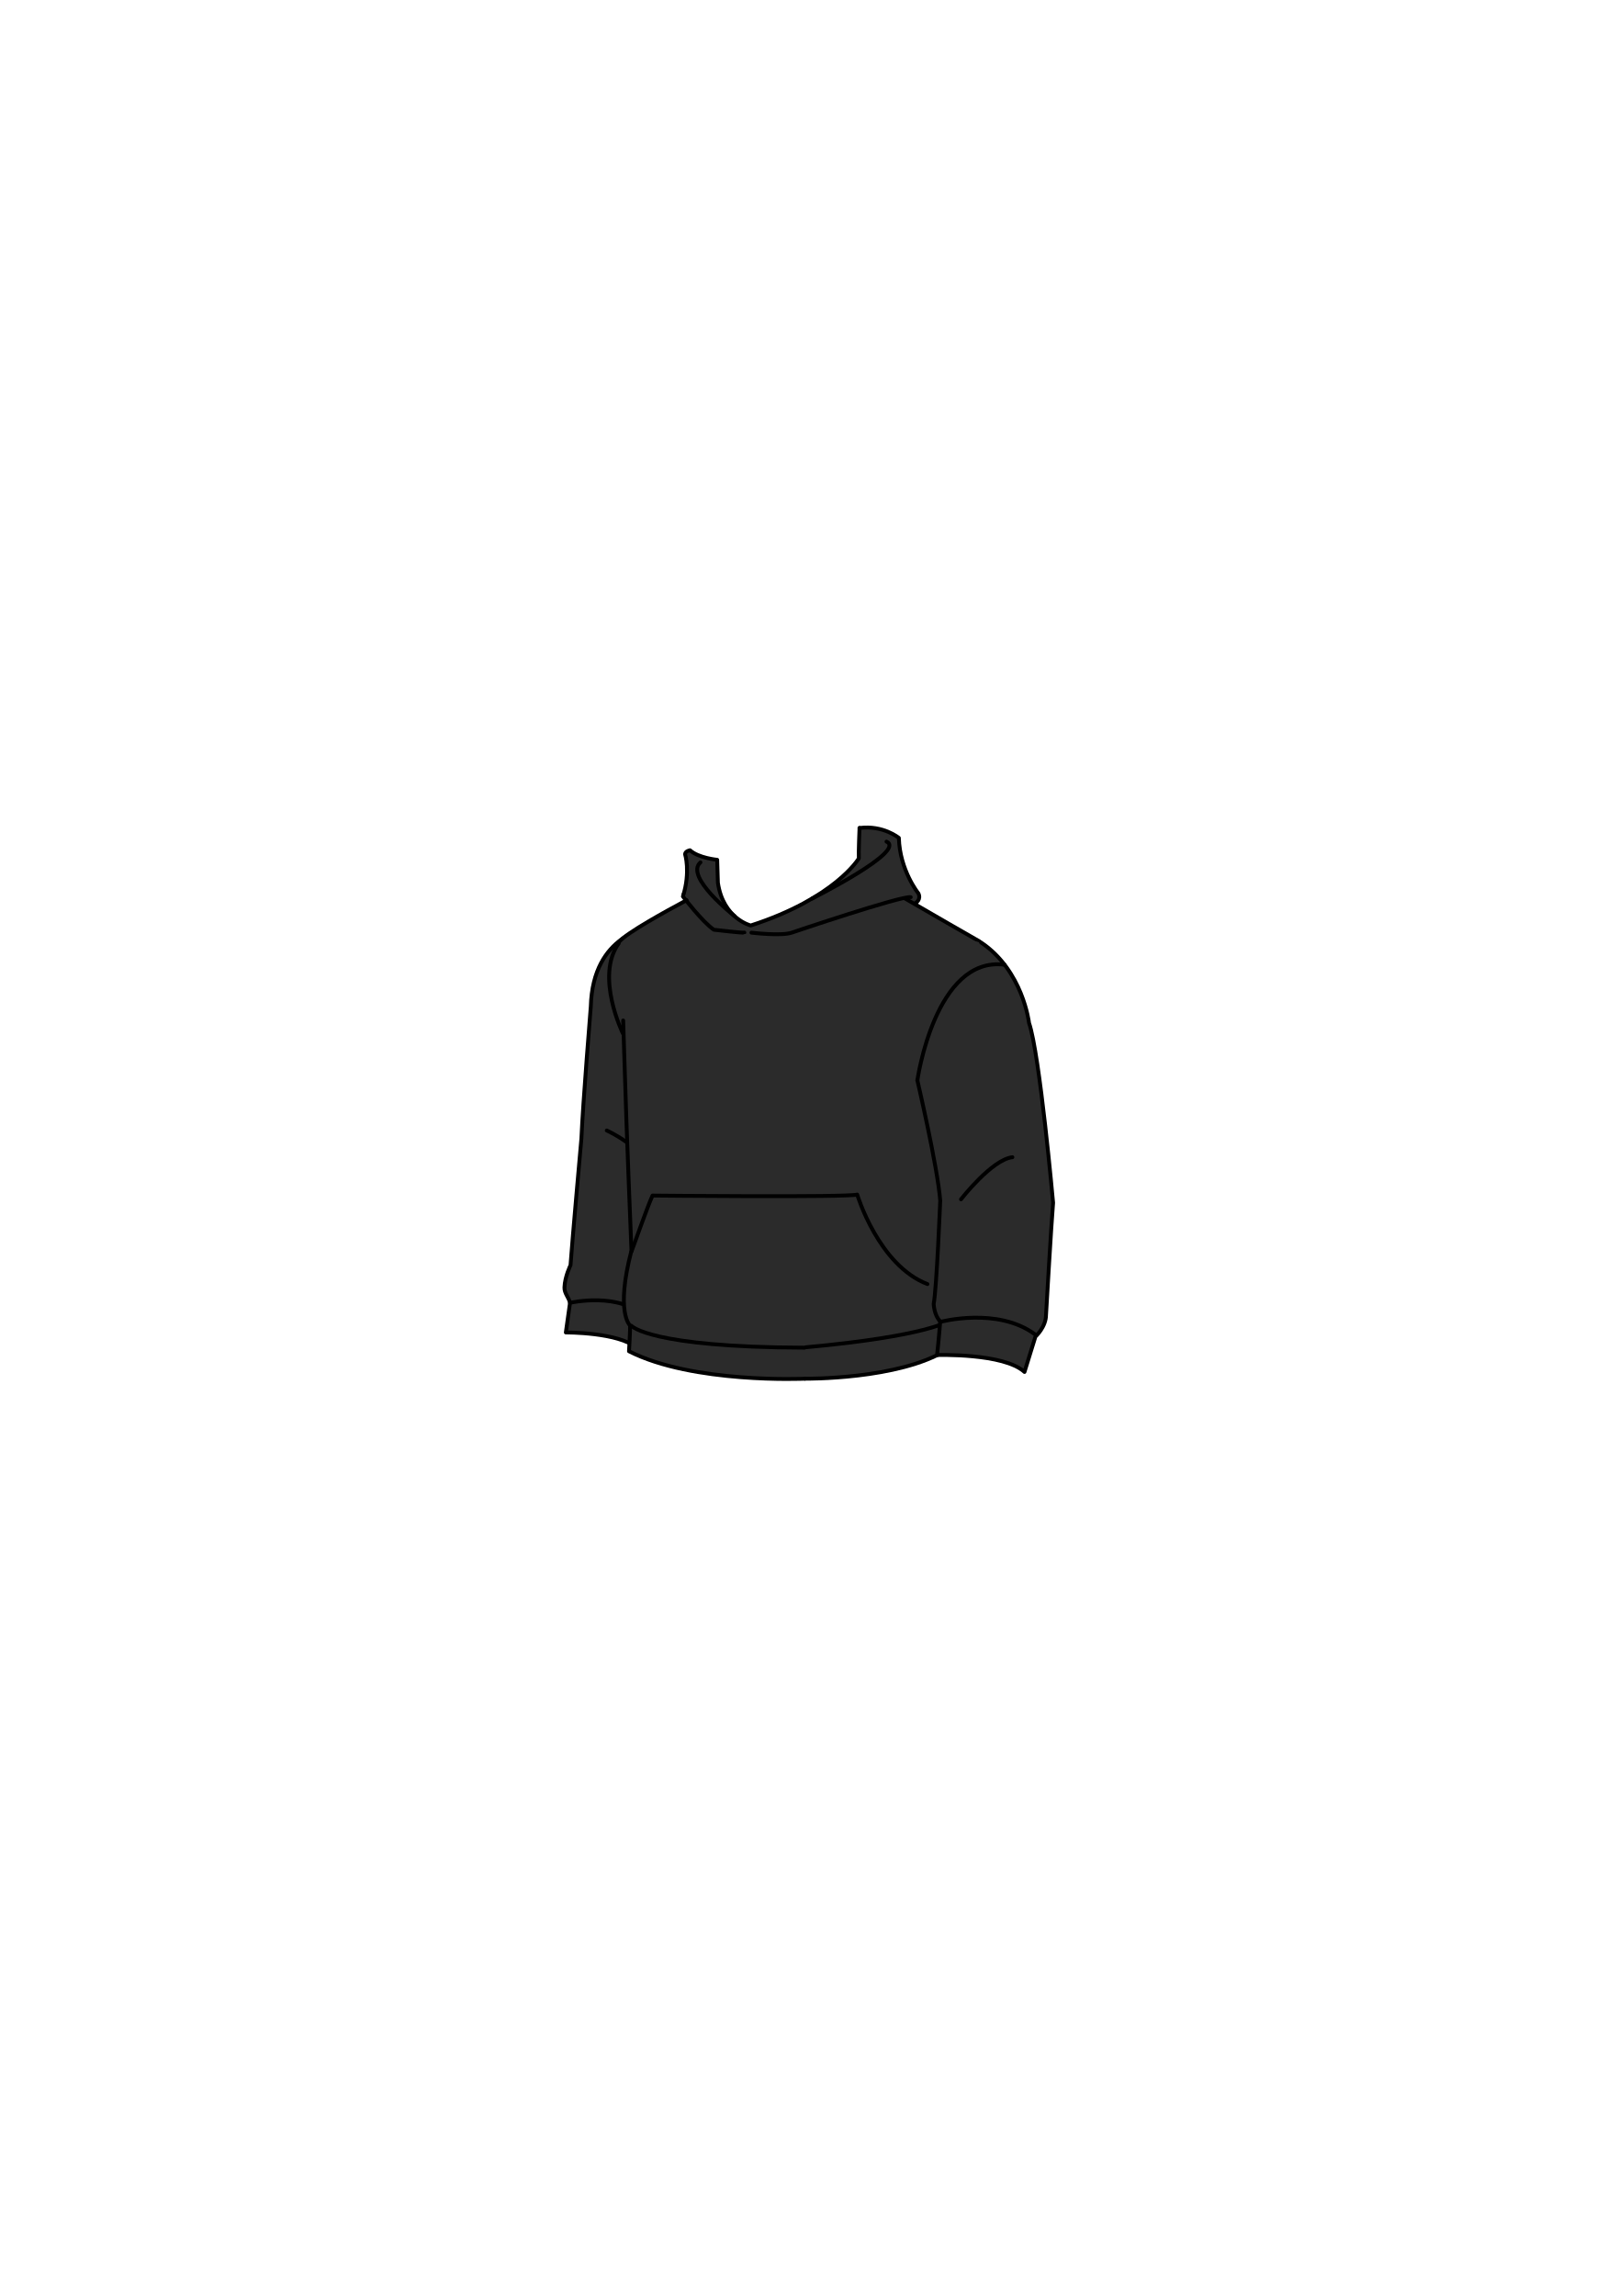
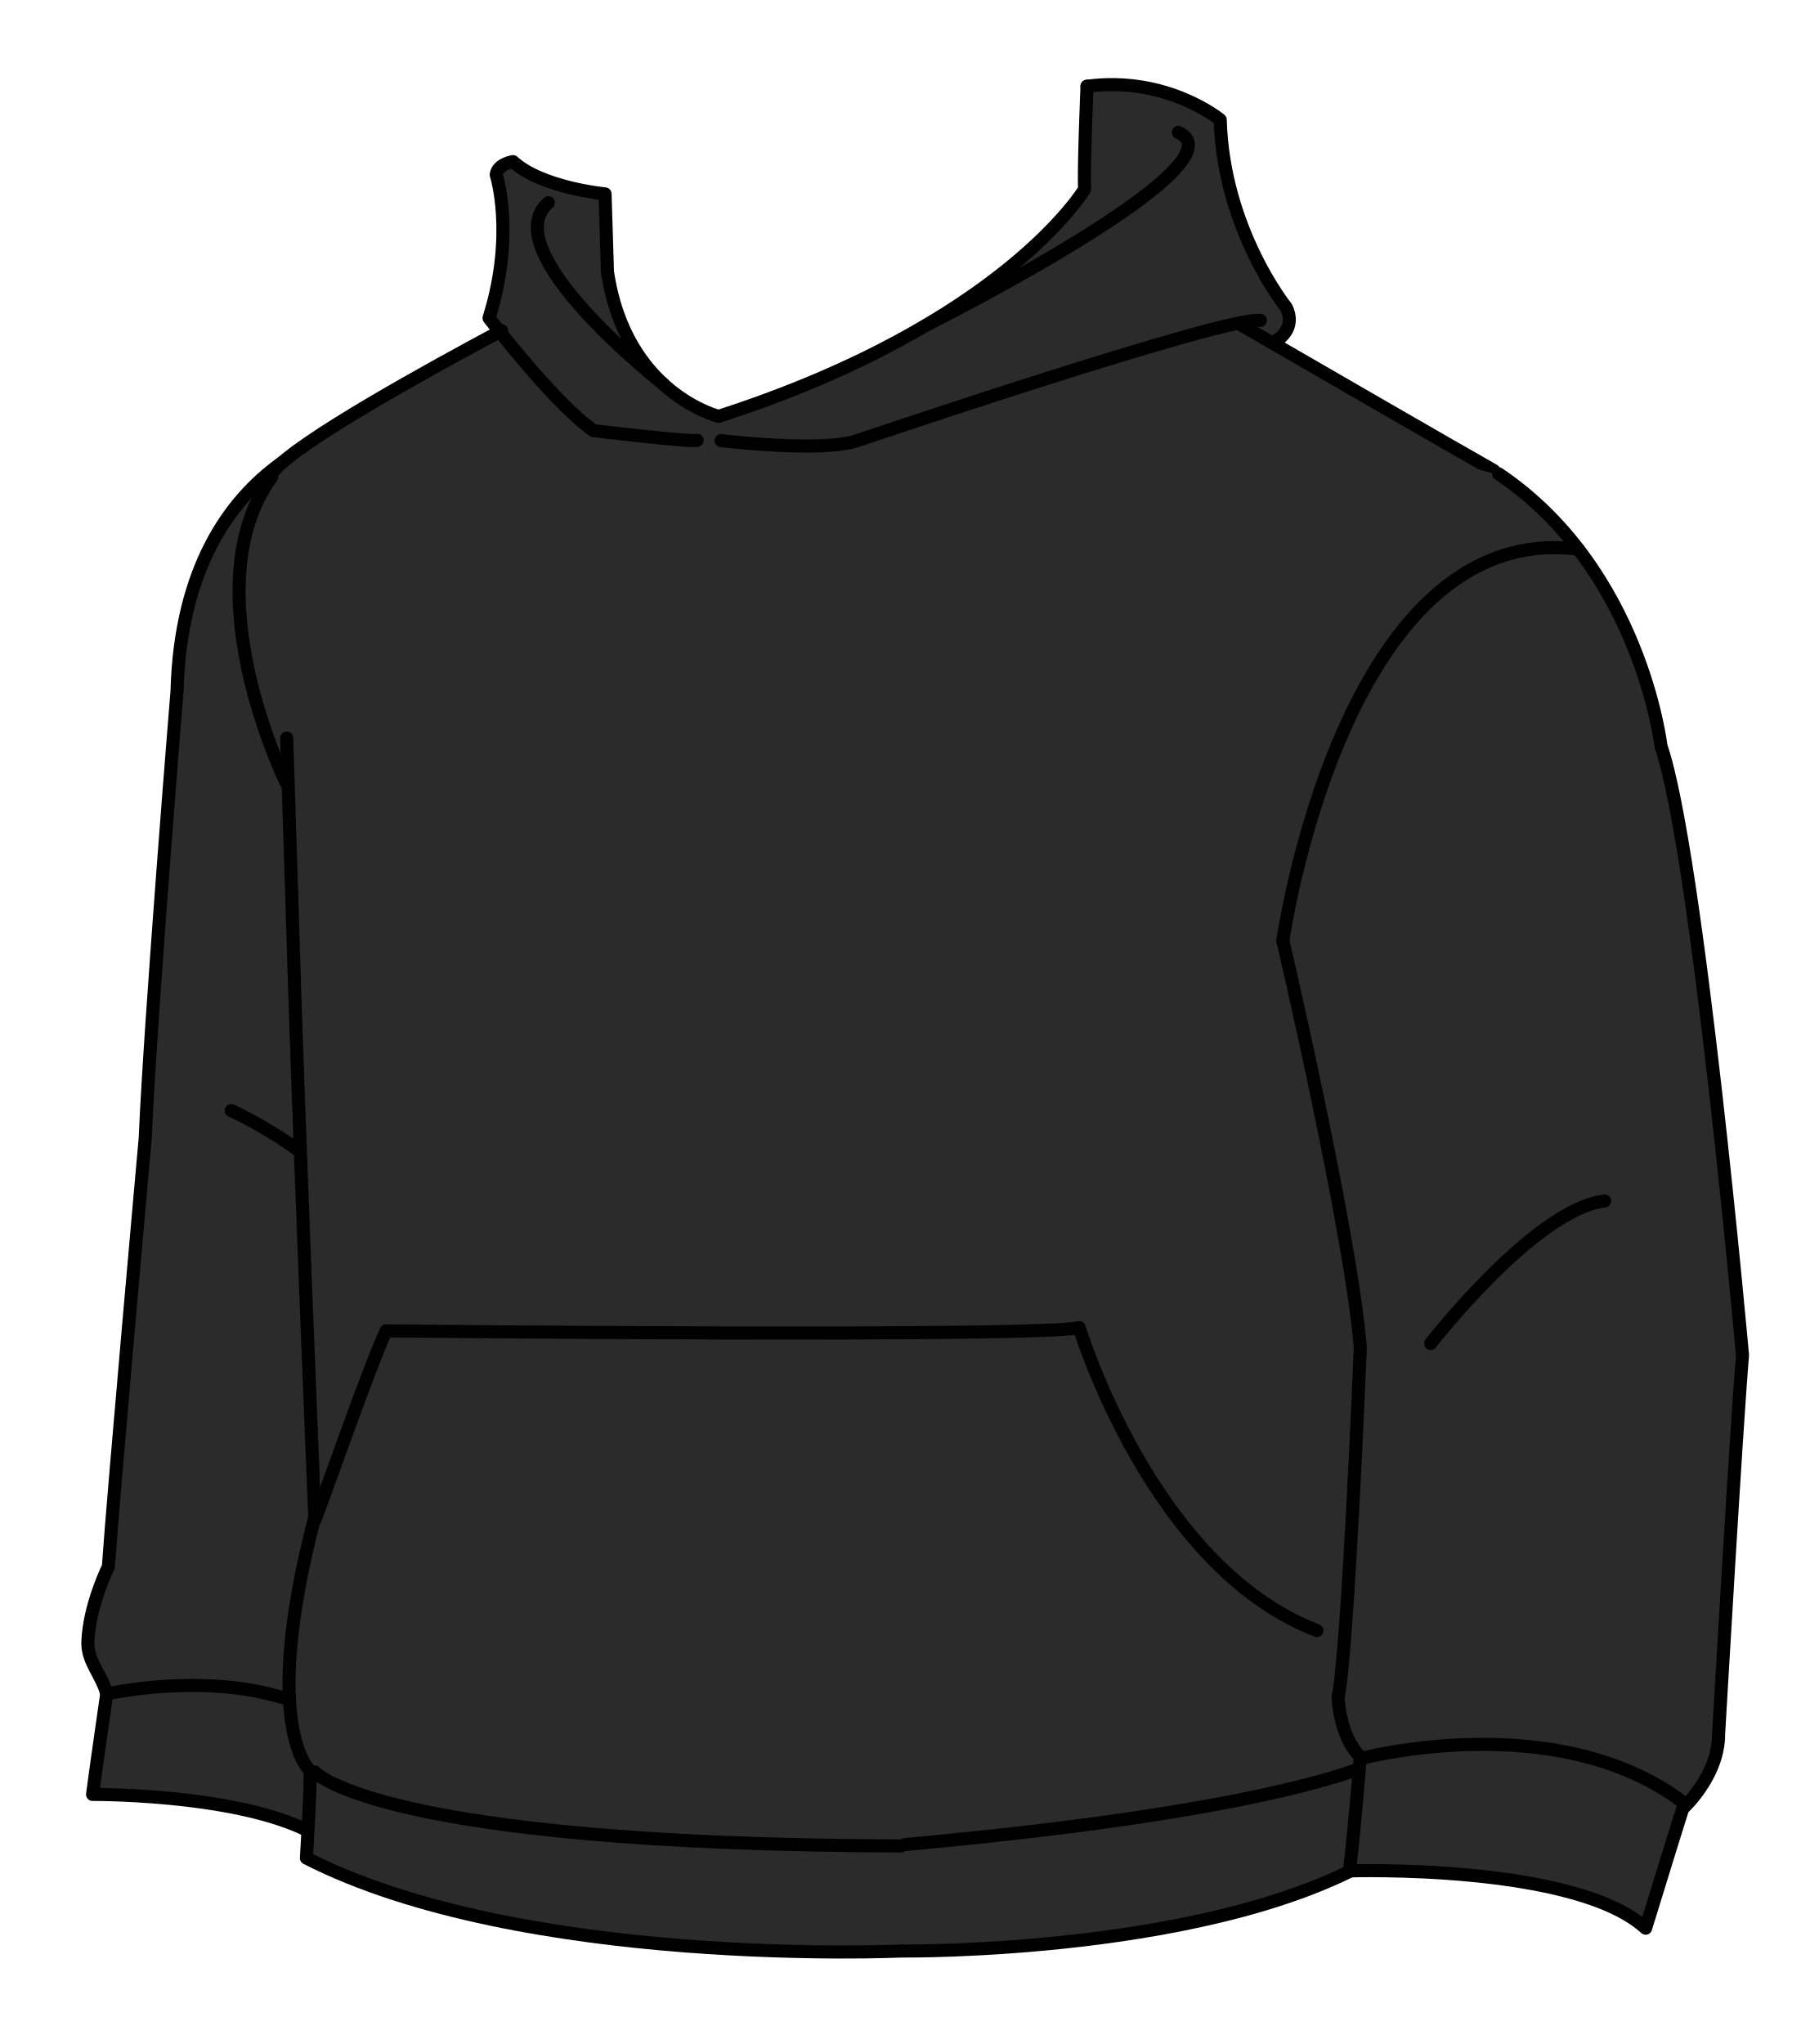
- <svg xmlns="http://www.w3.org/2000/svg" width="100%" height="100%" viewBox="0 0 1749 2481" version="1.1" xml:space="preserve" style="fill-rule:evenodd;clip-rule:evenodd;stroke-linecap:round;stroke-linejoin:round;stroke-miterlimit:1.5;">
+ <svg xmlns="http://www.w3.org/2000/svg" width="100%" height="100%" viewBox="581.942 867.199 577.503 652.273" version="1.1" xml:space="preserve" style="fill-rule:evenodd;clip-rule:evenodd;stroke-linecap:round;stroke-linejoin:round;stroke-miterlimit:1.5;">
  <g transform="matrix(1,0,0,1,253.7003,-100.7298)">
    <g id="l-hand" transform="matrix(1,0,0,1,102.8623,-25.0887)">
      <g>
        <path d="M344.133,1128.014L319.595,1137.856L302.964,1151.797L289.516,1173.007L283.371,1196.786L278.829,1253.694L273.782,1324.837L270.517,1373.522L263.689,1445.362L259.83,1491.376C259.83,1491.376 246.768,1519.577 259.533,1532.046L256.089,1565.249C256.089,1565.249 323.952,1568.638 331.165,1582.44L339.982,1550.555L358.15,1538.799C358.15,1538.799 364.562,1524.885 362.959,1508.464L372.043,1420.174L378.723,1358.723L389.907,1248.38L389.907,1240.157C389.907,1240.157 415.278,1121.163 344.133,1128.014Z" style="fill:rgb(43,43,43);" />
        <path d="M259.533,1532.046L256.607,1560.254L253.936,1564.902L258.761,1565.116C258.761,1565.116 327.158,1570.007 331.005,1580.505L340.41,1549.965C340.41,1549.965 319.036,1521.324 261.967,1532.652" style="fill:rgb(43,43,43);" />
      </g>
      <path d="M346.001,1128.014C346.001,1128.014 284.016,1134.426 281.879,1213.51C281.879,1213.51 273.33,1318.242 271.726,1356.181C271.726,1356.181 261.574,1469.463 259.971,1492.974C259.971,1492.974 253.868,1505.179 253.423,1516.947C253.183,1523.274 257.918,1527.471 259.436,1533.585C259.436,1533.585 255.683,1559.539 254.92,1565.646C254.92,1565.646 312.172,1565.264 331.637,1582.44L340.416,1549.956C340.416,1549.956 341.712,1549.174 356.329,1540.411C357.938,1539.447 362.603,1538.224 363.316,1506.867C363.316,1506.867 375.212,1385.666 377.439,1367.593C377.439,1367.593 386.344,1259.929 389.907,1240.157" style="fill:none;stroke:black;stroke-width:4.17px;" />
      <path d="M259.436,1533.585C259.436,1533.585 314.78,1521.009 340.416,1549.956" style="fill:none;stroke:black;stroke-width:4.17px;" />
      <g transform="matrix(1,0,0,1,-0.754951,20.17964)">
        <path d="M299.926,1327.234C299.926,1327.234 336.873,1343.831 344.888,1367.593" style="fill:none;stroke:black;stroke-width:4.17px;" />
      </g>
    </g>
    <g id="body">
      <g>
        <path d="M735.838,1078.107L779.272,1102.343L805.751,1118.111C805.751,1118.111 865.961,1163.269 816.82,1269.614L806.82,1295.027C806.82,1295.027 788.372,1371.14 787.227,1384.88C787.227,1384.88 783.029,1457.781 789.899,1493.659C789.899,1493.659 795.2,1502.31 771.748,1528.731C771.748,1528.731 769.165,1554.127 769.7,1558.402C769.7,1558.402 732.547,1589.36 617.41,1590.529L612.683,1554.127C612.683,1554.127 599.191,1382.913 601.417,1367.773C601.417,1367.773 594.947,1225.725 597.514,1186.539C597.514,1186.539 600.908,1114.377 603.198,1109.952C603.198,1109.952 625.87,1073.224 635.889,1064.207C635.889,1064.207 650.447,1055.387 668.77,1035.613C671.879,1032.258 674.946,1029.9 675.16,1025.445C675.636,1015.515 674.475,1001.065 675.16,994.931L694.093,994.931L718.698,1005.754C718.698,1005.754 717.583,1021.972 722.905,1035.613C727.03,1046.188 730.845,1057.218 736.977,1063.456C744.072,1070.674 734.728,1077.736 735.838,1078.107Z" style="fill:rgb(43,43,43);" />
        <path d="M520.695,1029.708L521.909,1056.425L531.528,1083.677L556.909,1101.311L572.94,1095.765L602.062,1083.677L641.069,1061.594C641.069,1061.594 617.644,1387.174 620.315,1590.529C620.315,1590.529 489.834,1593.379 426.142,1561.604C426.142,1561.604 428.146,1539.228 427.144,1534.219C427.144,1534.219 420.354,1525.202 419.741,1508.503C419.741,1508.503 423.804,1469.095 428.48,1452.731L426.142,1387.941C426.142,1387.941 419.575,1228.885 419.439,1217.435C419.439,1217.435 389.772,1157.289 415.734,1118.087C415.734,1118.087 429.672,1107.328 441.027,1099.98C452.382,1092.633 475.894,1079.454 485.579,1073.443C488.376,1071.707 479.165,1072.807 484.321,1063.745C489.818,1054.083 486.854,1029.933 488.316,1023.733C490.438,1014.728 502.077,1025.773 502.077,1025.773L520.695,1029.708Z" style="fill:rgb(43,43,43);" />
      </g>
      <path d="M615.746,1590.529C615.746,1590.529 494.989,1596.043 426.033,1560.865C426.033,1560.865 427.559,1535.675 427.178,1533.003C427.178,1533.003 411.147,1519.263 428.704,1452.087C428.704,1452.087 423.081,1316.197 421.478,1257.953L419.741,1203.449" style="fill:none;stroke:black;stroke-width:4.17px;" />
      <path d="M488.316,1073.443C465.797,1085.458 423.562,1108.706 415.734,1118.087" style="fill:none;stroke:black;stroke-width:4.17px;" />
      <g transform="matrix(1,0,0,1,-253.7003,100.7298)">
        <path d="M793.699,989.809C793.699,989.809 739.262,947.302 756.962,931.877" style="fill:none;stroke:black;stroke-width:4.17px;" />
      </g>
      <path d="M724.488,1071.712C751.134,1087.126 792.612,1111.094 804.988,1118.087" style="fill:none;stroke:black;stroke-width:4.17px;" />
      <path d="M616.201,1590.524C616.201,1590.524 717.705,1591.7 769.47,1559.305C769.47,1559.305 770.806,1533.924 771.14,1528.246C771.14,1528.246 793.515,1508.876 789.174,1491.844C789.174,1491.844 782.161,1432.731 787.17,1385.308C787.17,1385.308 802.31,1293.459 817.323,1267.663" style="fill:none;stroke:black;stroke-width:4.17px;" />
      <path d="M771.14,1528.246C771.14,1528.246 748.888,1544.533 617.082,1556.556" style="fill:none;stroke:black;stroke-width:4.17px;" />
      <path d="M428.723,1533.4C428.723,1533.4 448.316,1556.556 615.746,1557.001" style="fill:none;stroke:black;stroke-width:4.17px;" />
      <g transform="matrix(1,0,0,1,-253.7003,100.7298)">
        <path d="M877.525,970.982C877.525,970.982 980.387,919.458 958.011,909.439" style="fill:none;stroke:black;stroke-width:4.17px;" />
      </g>
      <g transform="matrix(1,0,0,1,-253.7003,100.7298)">
        <path d="M682.424,1352.276C684.841,1346.398 699.268,1304.719 705.146,1291.895C705.146,1291.895 915.68,1294.032 926.367,1290.826C926.367,1290.826 949.344,1367.238 1002.244,1387.543" style="fill:none;stroke:black;stroke-width:4.17px;" />
      </g>
      <g transform="matrix(1,0,0,1,-253.7003,100.7298)">
        <path d="M928.86,894.72C928.86,894.72 927.715,921.82 928.097,927.545C928.097,927.545 902.588,970.579 811.304,1000.064C811.304,1000.064 781.533,992.812 775.807,953.881L775.044,929.071C775.044,929.071 754.815,927.163 745.655,918.766C745.655,918.766 740.693,919.53 740.311,922.965C740.311,922.965 746.418,941.903 738.021,968.693C738.021,968.693 759.065,996.247 771.444,1004.644C771.444,1004.644 803.67,1008.461 804.433,1007.697" style="fill:none;stroke:black;stroke-width:4.17px;" />
      </g>
      <g transform="matrix(1,0,0,1,-253.7003,100.7298)">
        <path d="M812.067,1007.798C812.067,1007.798 844.128,1011.716 855.578,1007.798C855.578,1007.798 973.517,967.857 984.204,969.457" style="fill:none;stroke:black;stroke-width:4.17px;" />
      </g>
      <g transform="matrix(1,0,0,1,-253.7003,100.7298)">
        <path d="M989.738,975.565C989.738,975.565 995.749,971.984 992.41,965.258C992.41,965.258 972.372,940.498 971.37,905.431C971.37,905.431 954.481,891.357 928.86,894.72" style="fill:none;stroke:black;stroke-width:4.17px;" />
      </g>
      <path d="M419.439,1217.435C419.439,1217.435 389.127,1155.603 414.97,1120.107" style="fill:none;stroke:black;stroke-width:4.17px;" />
    </g>
    <g id="r-hand" transform="matrix(1,0,0,1,-111.6379,-16.41216)">
      <g>
        <path d="M850.836,1291.19L865.585,1360.652L874.016,1411.992L874.016,1421.152L869.732,1501.898L867.061,1527.132C867.061,1527.132 868.206,1539.6 874.016,1544.053L870.623,1581.457L886.95,1581.754C886.95,1581.754 950.775,1582.878 964.134,1599.653L976.899,1559.728C976.899,1559.728 982.836,1560.619 988.773,1542.214C988.773,1542.214 995.79,1415.751 995.993,1416.048C995.993,1416.048 982.539,1299.678 982.836,1293.444C982.836,1293.444 967.103,1199.933 962.353,1190.73C962.353,1190.73 953.791,1163.563 919.356,1138.311C919.356,1138.311 816.884,1097.223 849.301,1281.18" style="fill:rgb(43,43,43);" />
        <path d="M874.016,1544.053L871.101,1576.19L870.393,1580.713C870.393,1580.713 952.623,1580.596 965.091,1599.653C965.091,1599.653 974.082,1564.499 976.266,1561.474C978.45,1558.449 976.266,1558.922 976.266,1558.922L973.107,1556.371C973.107,1556.371 945.202,1533.809 881.08,1543.606L874.016,1544.053Z" style="fill:rgb(43,43,43);" />
        <path d="M849.301,1283.092L864.864,1225.983C864.864,1225.983 893.585,1151.508 943.346,1159.189L916.626,1135.533C916.626,1135.533 809.915,1098.017 849.301,1283.092Z" style="fill:rgb(43,43,43);" />
      </g>
      <path d="M849.301,1284.527C849.301,1284.527 870.944,1376.97 874.016,1414.374C874.016,1414.374 870.141,1510.023 866.934,1526.053C866.934,1526.053 867.306,1538.394 874.016,1544.978C874.016,1544.978 872.268,1566.902 870.581,1581.369C870.581,1581.369 942.558,1579.043 965.077,1599.653C965.077,1599.653 975.764,1564.921 976.909,1561.486C976.909,1561.486 988.359,1551.18 988.359,1537.822C988.359,1537.822 994.084,1438.967 995.993,1416.83C995.993,1416.83 981.552,1255.857 969.975,1222.46C969.975,1222.46 963.55,1166.067 918.13,1135.533" style="fill:none;stroke:black;stroke-width:4.17px;" />
      <path d="M849.301,1284.527C849.301,1284.527 868.402,1149.95 943.596,1159.599" style="fill:none;stroke:black;stroke-width:4.17px;" />
      <path d="M896.449,1413.089C896.449,1413.089 929.733,1370.189 951.998,1367.593" style="fill:none;stroke:black;stroke-width:4.17px;" />
      <path d="M874.016,1545.563C874.016,1545.563 935.656,1528.998 976.266,1558.922" style="fill:none;stroke:black;stroke-width:4.17px;" />
    </g>
  </g>
</svg>
